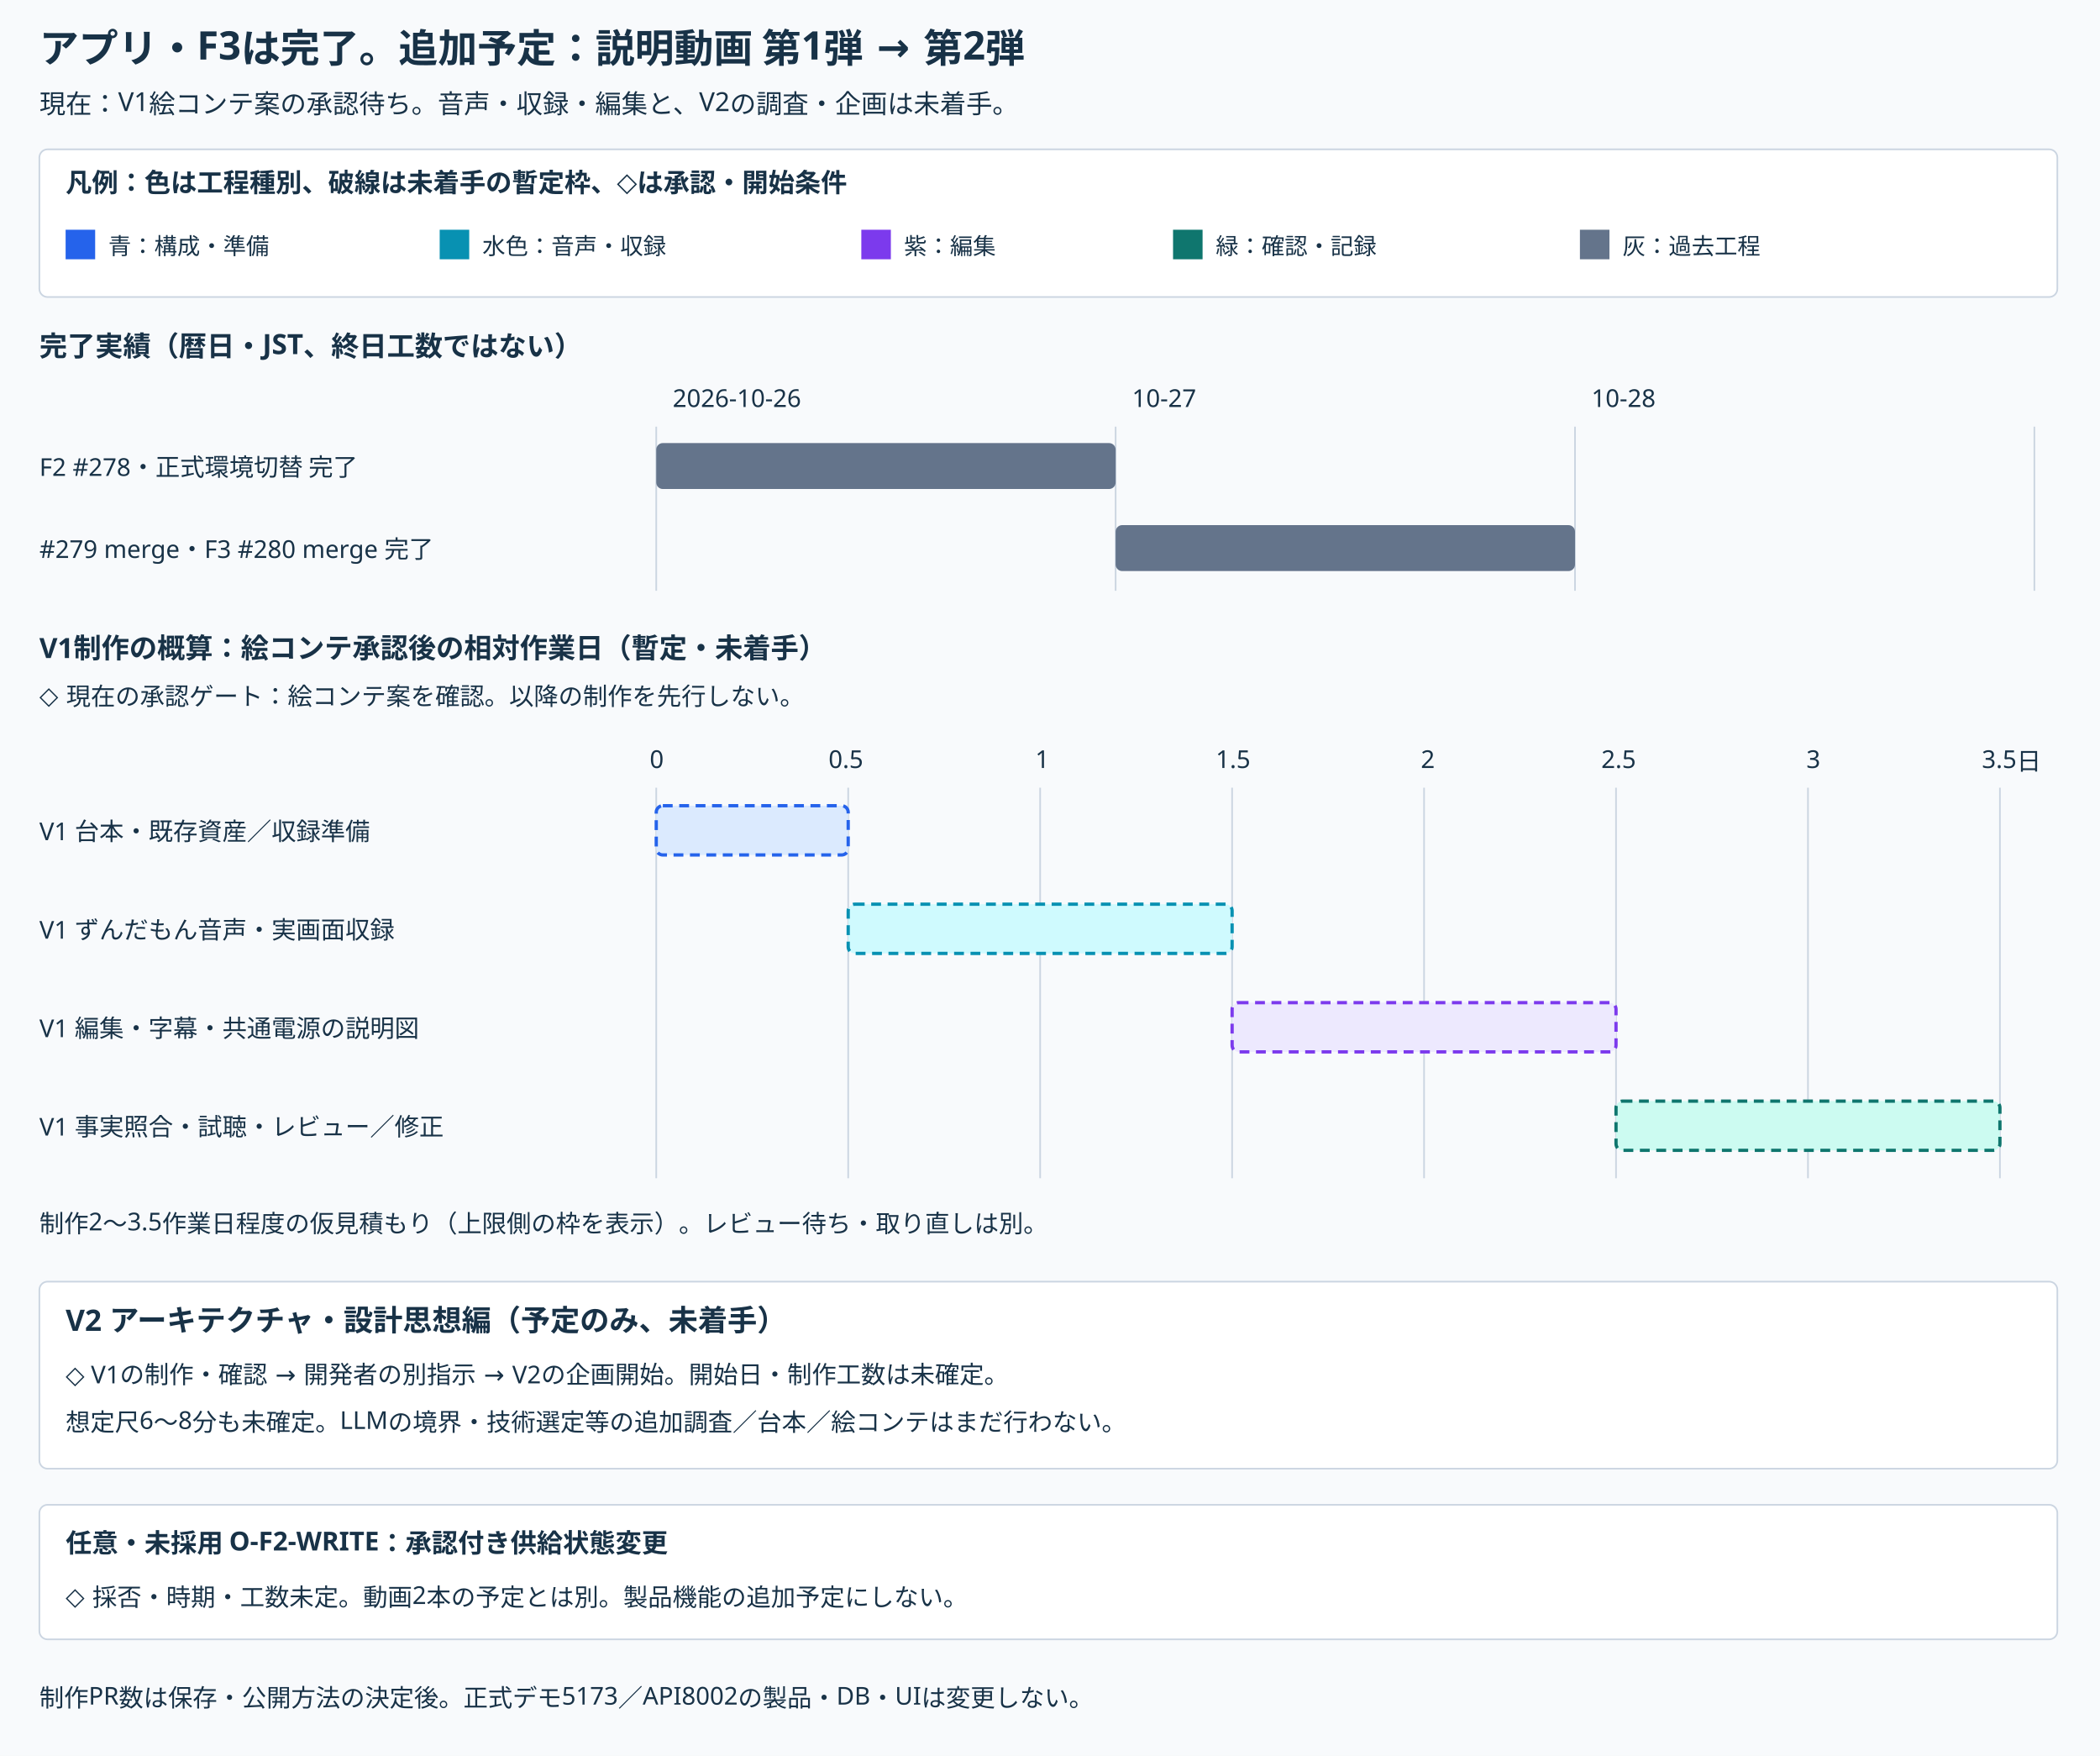
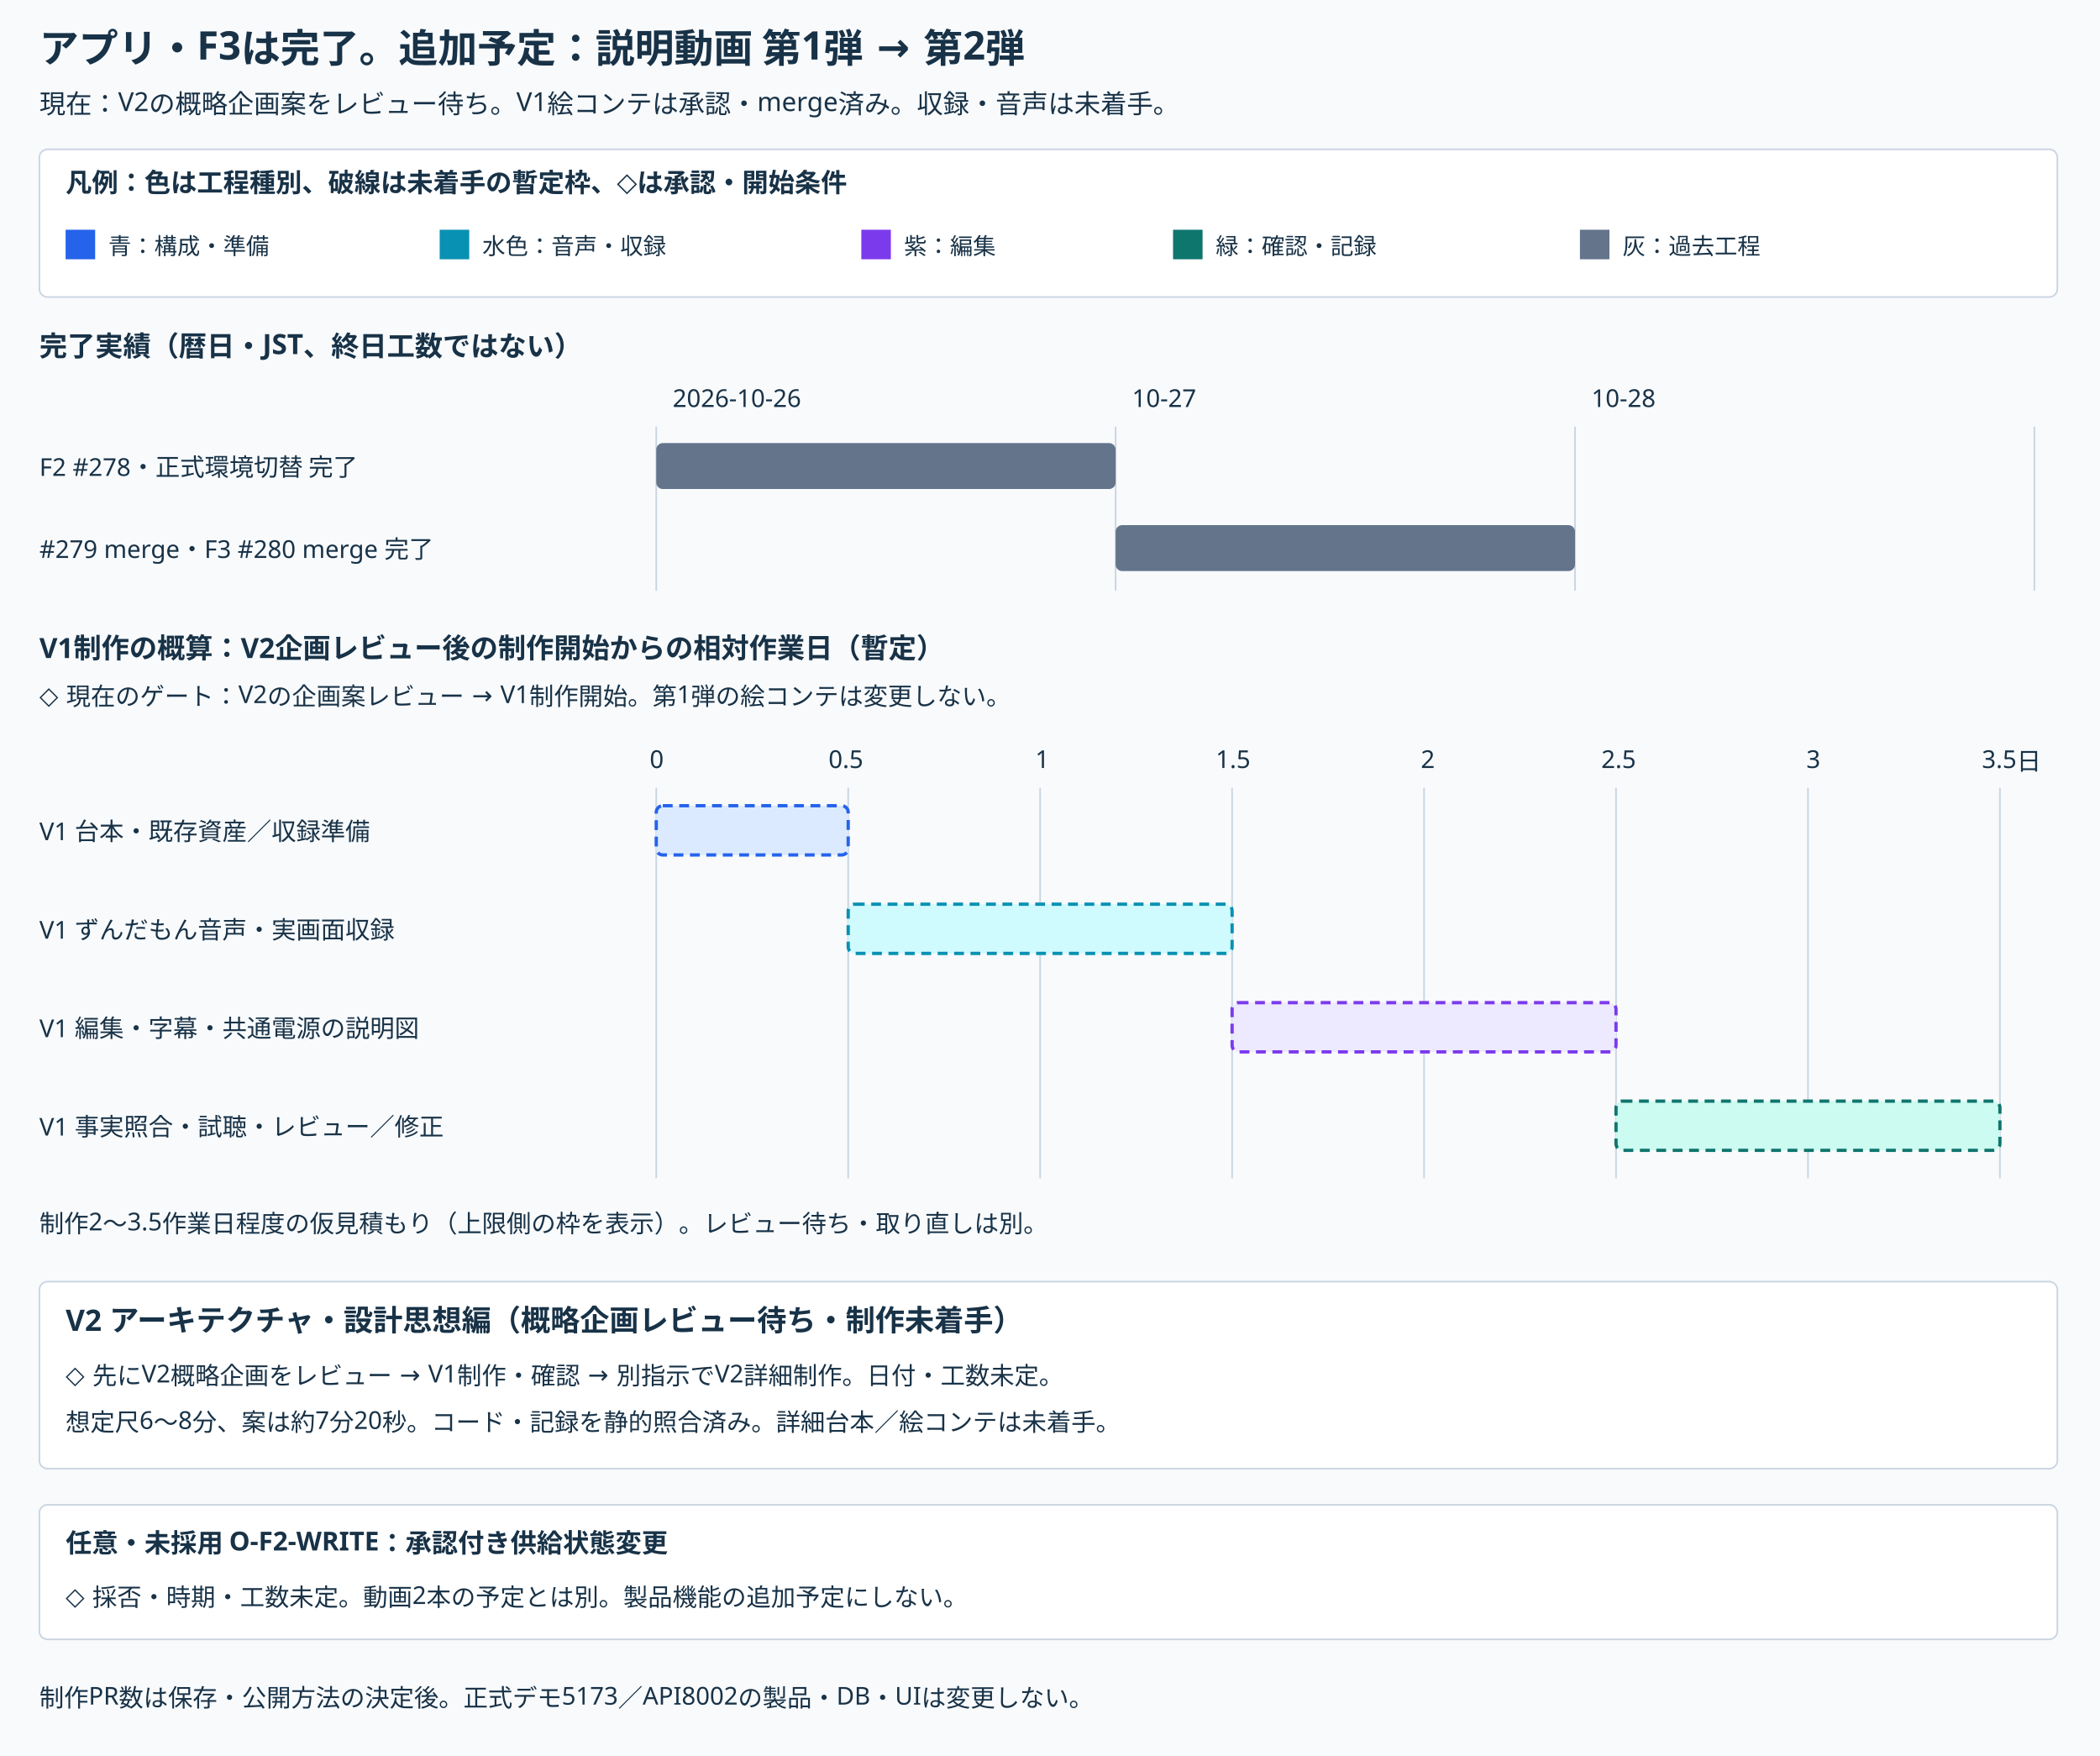
<svg xmlns="http://www.w3.org/2000/svg" width="1280" height="1070" viewBox="0 0 1280 1070" role="img" aria-labelledby="title desc">
  <rect width="1280" height="1070" fill="#f8fafc" />
  <g font-family="sans-serif" fill="#183247">
    <text x="24" y="38" font-size="24" font-weight="bold">アプリ・F3は完了。追加予定：説明動画 第1弾 → 第2弾</text>
-     <text x="24" y="69" font-size="16">現在：V1絵コンテ案の承認待ち。音声・収録・編集と、V2の調査・企画は未着手。</text>
+     <text x="24" y="69" font-size="16">現在：V2の概略企画案をレビュー待ち。V1絵コンテは承認・merge済み。収録・音声は未着手。</text>
    <rect x="24" y="91" width="1230" height="90" rx="5" fill="white" stroke="#cbd5e1" />
    <text x="40" y="117" font-size="16" font-weight="bold">凡例：色は工程種別、破線は未着手の暫定枠、◇は承認・開始条件</text>
    <g font-size="14">
      <rect x="40" y="140" width="18" height="18" fill="#2563eb" />
      <text x="66" y="155">青：構成・準備</text>
      <rect x="268" y="140" width="18" height="18" fill="#0891b2" />
      <text x="294" y="155">水色：音声・収録</text>
      <rect x="525" y="140" width="18" height="18" fill="#7c3aed" />
      <text x="551" y="155">紫：編集</text>
      <rect x="715" y="140" width="18" height="18" fill="#0f766e" />
      <text x="741" y="155">緑：確認・記録</text>
      <rect x="963" y="140" width="18" height="18" fill="#64748b" />
      <text x="989" y="155">灰：過去工程</text>
    </g>
    <text x="24" y="217" font-size="17" font-weight="bold">完了実績（暦日・JST、終日工数ではない）</text>
    <g font-size="15">
      <text x="410" y="248">2026-10-26</text>
      <text x="690" y="248">10-27</text>
      <text x="970" y="248">10-28</text>
    </g>
    <g stroke="#cbd5e1">
      <path d="M400 260V360 M680 260V360 M960 260V360 M1240 260V360" />
    </g>
    <g font-size="15">
      <text x="24" y="290">F2 #278・正式環境切替 完了</text>
      <rect x="400" y="270" width="280" height="28" fill="#64748b" rx="4" />
      <text x="24" y="340">#279 merge・F3 #280 merge 完了</text>
      <rect x="680" y="320" width="280" height="28" fill="#64748b" rx="4" />
    </g>
-     <text x="24" y="401" font-size="17" font-weight="bold">V1制作の概算：絵コンテ承認後の相対作業日（暫定・未着手）</text>
-     <text x="24" y="429" font-size="15">◇ 現在の承認ゲート：絵コンテ案を確認。以降の制作を先行しない。</text>
+     <text x="24" y="401" font-size="17" font-weight="bold">V1制作の概算：V2企画レビュー後の制作開始からの相対作業日（暫定）</text>
+     <text x="24" y="429" font-size="15">◇ 現在のゲート：V2の企画案レビュー → V1制作開始。第1弾の絵コンテは変更しない。</text>
    <g font-size="15">
      <text x="396" y="468">0</text>
      <text x="505" y="468">0.5</text>
      <text x="631" y="468">1</text>
      <text x="741" y="468">1.5</text>
      <text x="866" y="468">2</text>
      <text x="976" y="468">2.5</text>
      <text x="1101" y="468">3</text>
      <text x="1208" y="468">3.5日</text>
    </g>
    <g stroke="#cbd5e1">
      <path d="M400 480V718 M517 480V718 M634 480V718 M751 480V718 M868 480V718 M985 480V718 M1102 480V718 M1219 480V718" />
    </g>
    <g font-size="15" fill-opacity="1">
      <text x="24" y="512">V1 台本・既存資産／収録準備</text>
      <rect x="400" y="491" width="117" height="30" fill="#dbeafe" stroke="#2563eb" stroke-width="2" stroke-dasharray="6 4" rx="4" />
      <text x="24" y="572">V1 ずんだもん音声・実画面収録</text>
      <rect x="517" y="551" width="234" height="30" fill="#cffafe" stroke="#0891b2" stroke-width="2" stroke-dasharray="6 4" rx="4" />
      <text x="24" y="632">V1 編集・字幕・共通電源の説明図</text>
      <rect x="751" y="611" width="234" height="30" fill="#ede9fe" stroke="#7c3aed" stroke-width="2" stroke-dasharray="6 4" rx="4" />
      <text x="24" y="692">V1 事実照合・試聴・レビュー／修正</text>
      <rect x="985" y="671" width="234" height="30" fill="#ccfbf1" stroke="#0f766e" stroke-width="2" stroke-dasharray="6 4" rx="4" />
    </g>
    <text x="24" y="751" font-size="15">制作2〜3.5作業日程度の仮見積もり（上限側の枠を表示）。レビュー待ち・取り直しは別。</text>
    <rect x="24" y="781" width="1230" height="114" rx="5" fill="white" stroke="#cbd5e1" />
-     <text x="40" y="811" font-size="18" font-weight="bold">V2 アーキテクチャ・設計思想編（予定のみ、未着手）</text>
-     <text x="40" y="843" font-size="15">◇ V1の制作・確認 → 開発者の別指示 → V2の企画開始。開始日・制作工数は未確定。</text>
-     <text x="40" y="872" font-size="15">想定尺6〜8分も未確定。LLMの境界・技術選定等の追加調査／台本／絵コンテはまだ行わない。</text>
+     <text x="40" y="811" font-size="18" font-weight="bold">V2 アーキテクチャ・設計思想編（概略企画レビュー待ち・制作未着手）</text>
+     <text x="40" y="843" font-size="15">◇ 先にV2概略企画をレビュー → V1制作・確認 → 別指示でV2詳細制作。日付・工数未定。</text>
+     <text x="40" y="872" font-size="15">想定尺6〜8分、案は約7分20秒。コード・記録を静的照合済み。詳細台本／絵コンテは未着手。</text>
    <rect x="24" y="917" width="1230" height="82" rx="5" fill="white" stroke="#cbd5e1" />
    <text x="40" y="946" font-size="16" font-weight="bold">任意・未採用 O-F2-WRITE：承認付き供給状態変更</text>
    <text x="40" y="978" font-size="15">◇ 採否・時期・工数未定。動画2本の予定とは別。製品機能の追加予定にしない。</text>
    <text x="24" y="1040" font-size="15">制作PR数は保存・公開方法の決定後。正式デモ5173／API8002の製品・DB・UIは変更しない。</text>
  </g>
</svg>
